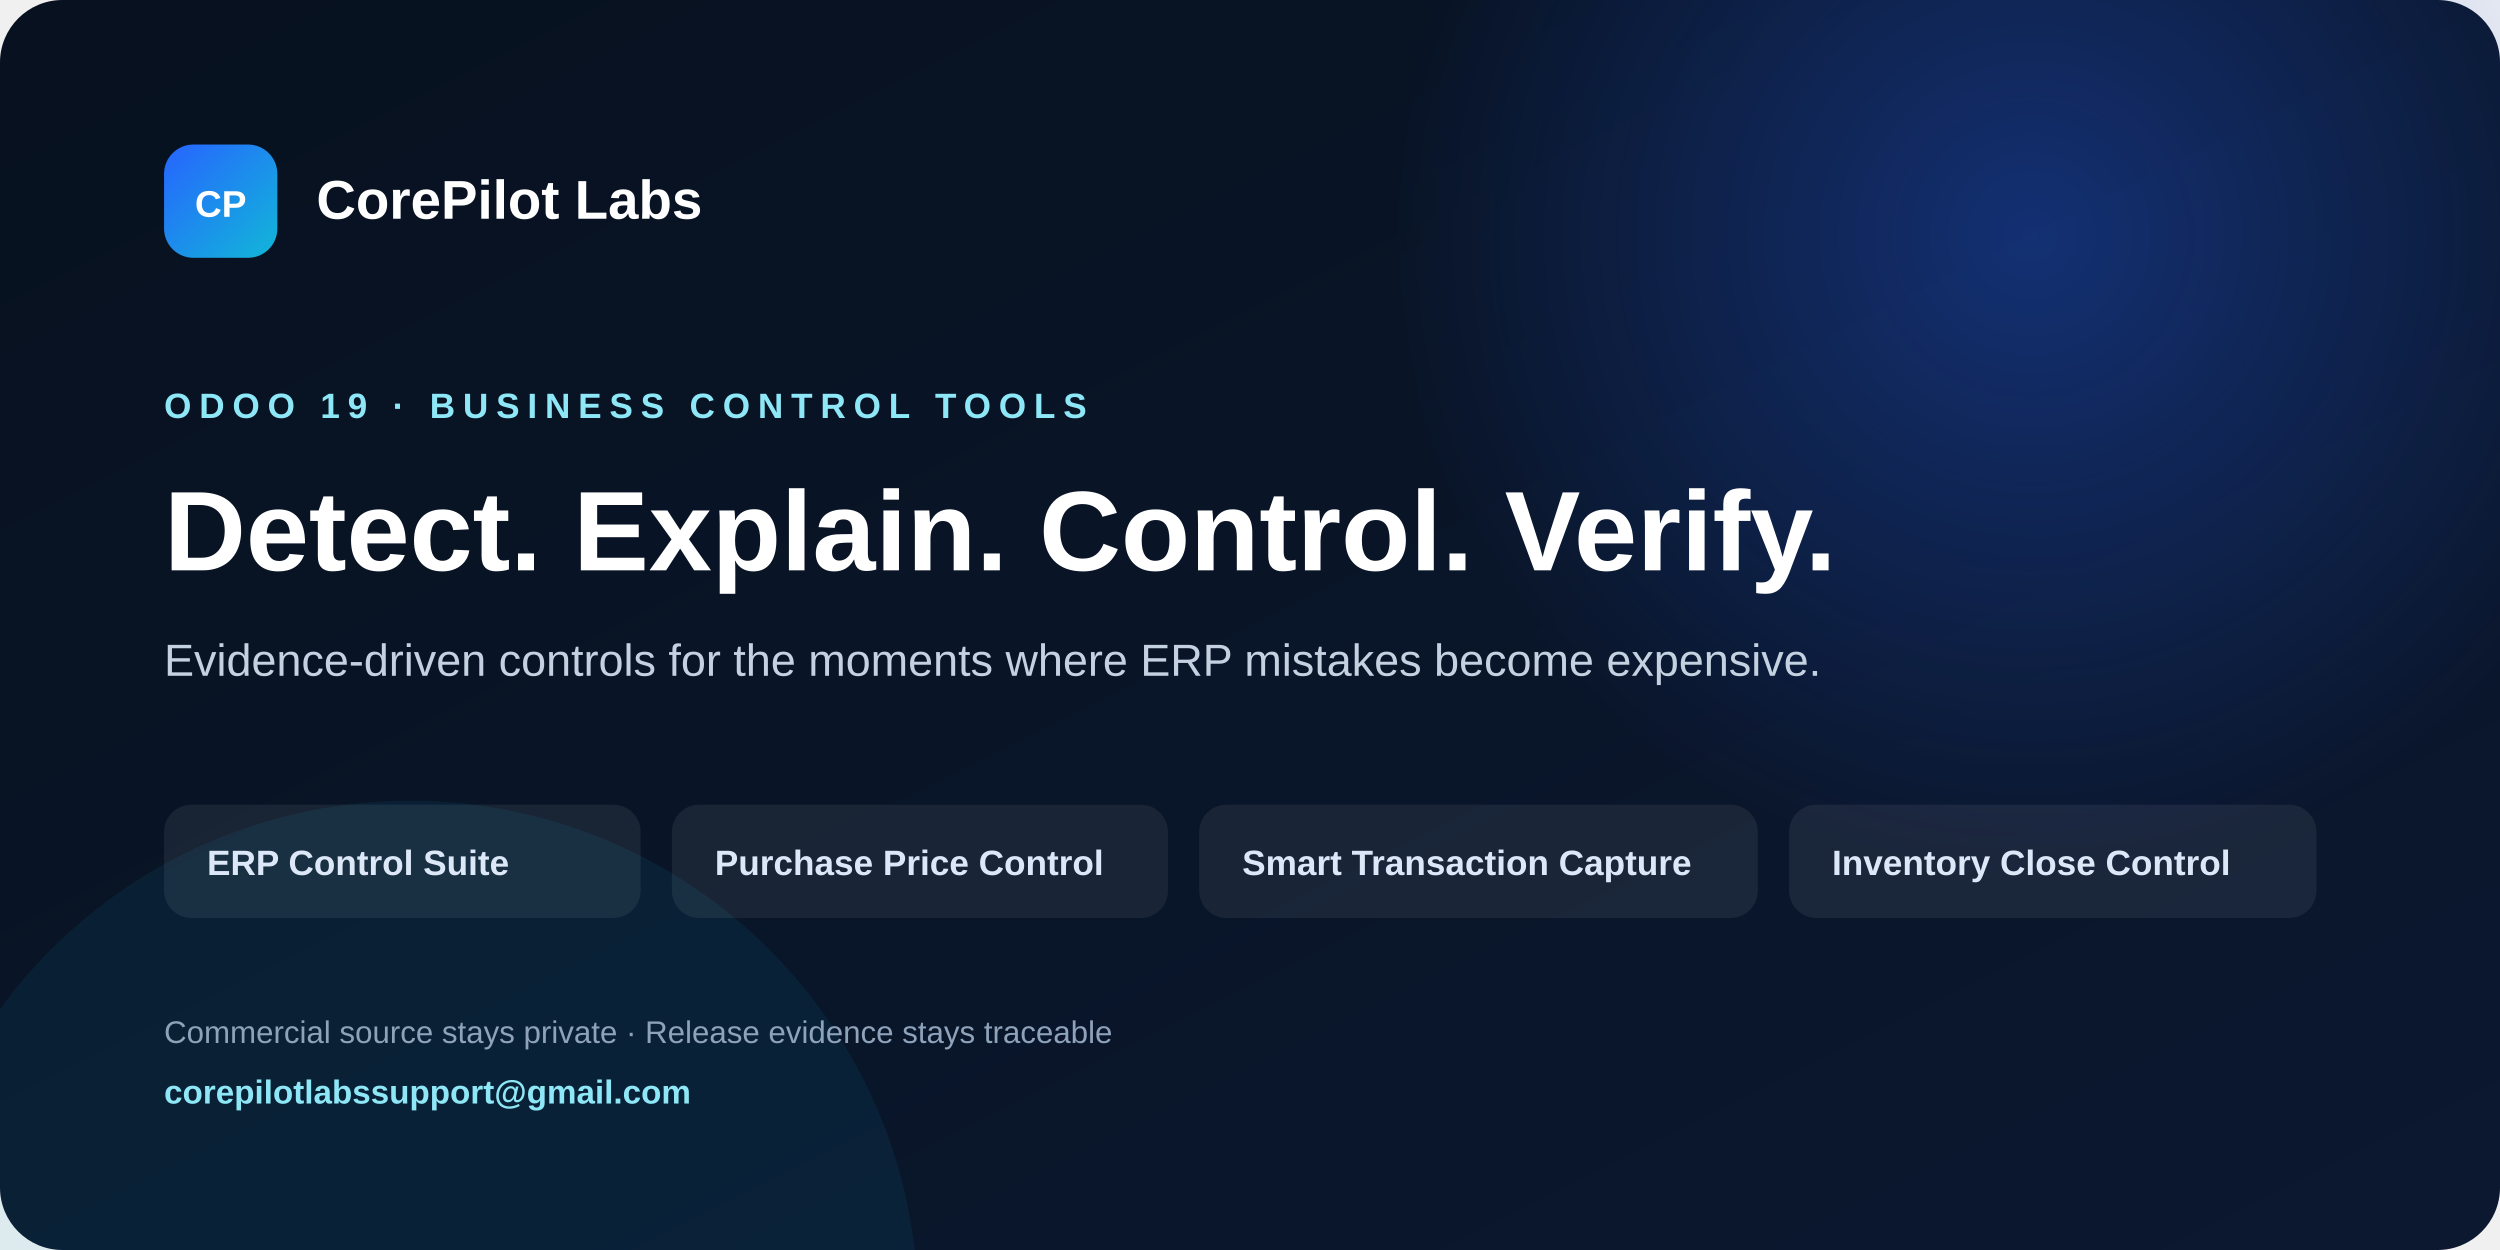
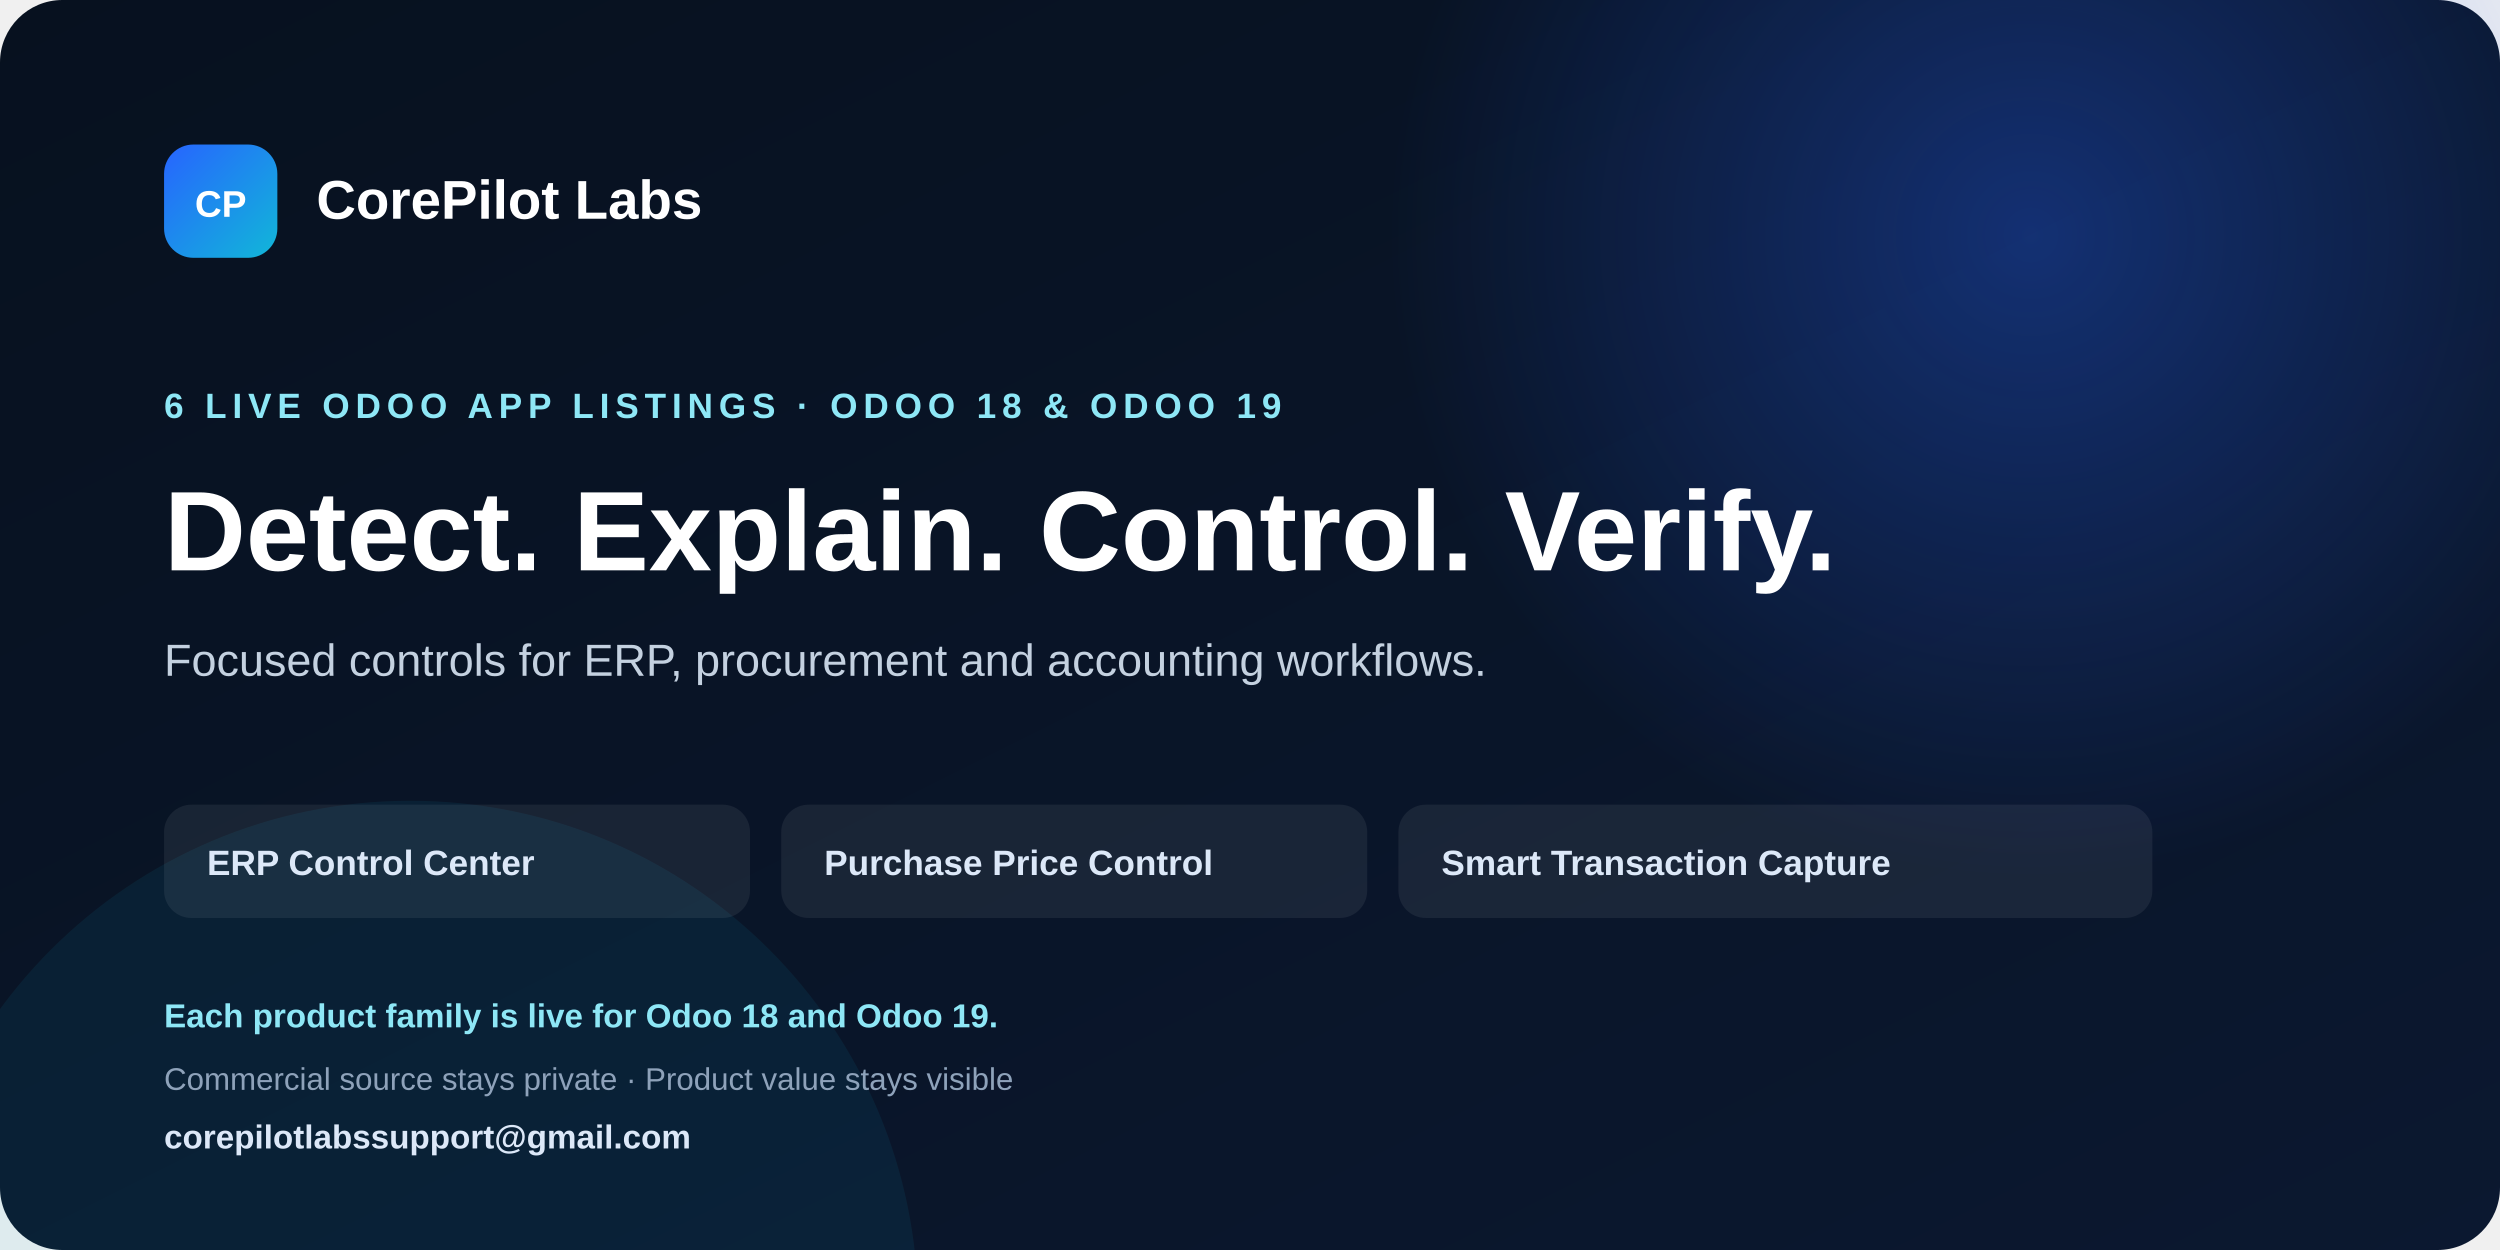
<svg xmlns="http://www.w3.org/2000/svg" width="1280" height="640" viewBox="0 0 1280 640" role="img" aria-labelledby="title desc">
  <defs>
    <linearGradient id="bg" x1="0" y1="0" x2="1" y2="1">
      <stop offset="0" stop-color="#07111f" />
      <stop offset="1" stop-color="#0b1830" />
    </linearGradient>
    <linearGradient id="accent" x1="0" y1="0" x2="1" y2="1">
      <stop offset="0" stop-color="#2764ff" />
      <stop offset="1" stop-color="#11b7d8" />
    </linearGradient>
    <radialGradient id="glow">
      <stop offset="0" stop-color="#2764ff" stop-opacity=".35" />
      <stop offset="1" stop-color="#2764ff" stop-opacity="0" />
    </radialGradient>
  </defs>
  <rect width="1280" height="640" rx="32" fill="url(#bg)" />
  <circle cx="1040" cy="120" r="330" fill="url(#glow)" />
  <circle cx="210" cy="670" r="260" fill="#11b7d8" opacity=".08" />
  <g transform="translate(84 74)">
    <rect width="58" height="58" rx="15" fill="url(#accent)" />
    <text x="29" y="37" text-anchor="middle" font-family="Arial,Segoe UI,sans-serif" font-size="19" font-weight="800" fill="white">CP</text>
    <text x="78" y="38" font-family="Arial,Segoe UI,sans-serif" font-size="28" font-weight="800" fill="white">CorePilot Labs</text>
  </g>
-   <text x="84" y="214" font-family="Arial,Segoe UI,sans-serif" font-size="18" font-weight="700" letter-spacing="4" fill="#8ee7f6">ODOO 19 · BUSINESS CONTROL TOOLS</text>
+   <text x="84" y="214" font-family="Arial,Segoe UI,sans-serif" font-size="18" font-weight="700" letter-spacing="3" fill="#8ee7f6">6 LIVE ODOO APP LISTINGS · ODOO 18 &amp; ODOO 19</text>
  <text x="84" y="292" font-family="Arial,Segoe UI,sans-serif" font-size="58" font-weight="800" fill="white">Detect. Explain. Control. Verify.</text>
-   <text x="84" y="346" font-family="Arial,Segoe UI,sans-serif" font-size="23" fill="#c4d1e0">Evidence-driven controls for the moments where ERP mistakes become expensive.</text>
+   <text x="84" y="346" font-family="Arial,Segoe UI,sans-serif" font-size="23" fill="#c4d1e0">Focused controls for ERP, procurement and accounting workflows.</text>
  <g font-family="Arial,Segoe UI,sans-serif" font-size="18" font-weight="700" fill="#dce8f8">
-     <rect x="84" y="412" width="244" height="58" rx="14" fill="#ffffff" opacity=".07" />
-     <text x="106" y="448">ERP Control Suite</text>
-     <rect x="344" y="412" width="254" height="58" rx="14" fill="#ffffff" opacity=".07" />
-     <text x="366" y="448">Purchase Price Control</text>
-     <rect x="614" y="412" width="286" height="58" rx="14" fill="#ffffff" opacity=".07" />
-     <text x="636" y="448">Smart Transaction Capture</text>
-     <rect x="916" y="412" width="270" height="58" rx="14" fill="#ffffff" opacity=".07" />
-     <text x="938" y="448">Inventory Close Control</text>
+     <rect x="84" y="412" width="300" height="58" rx="14" fill="#ffffff" opacity=".07" />
+     <text x="106" y="448">ERP Control Center</text>
+     <rect x="400" y="412" width="300" height="58" rx="14" fill="#ffffff" opacity=".07" />
+     <text x="422" y="448">Purchase Price Control</text>
+     <rect x="716" y="412" width="386" height="58" rx="14" fill="#ffffff" opacity=".07" />
+     <text x="738" y="448">Smart Transaction Capture</text>
  </g>
-   <g transform="translate(84 534)" font-family="Arial,Segoe UI,sans-serif">
-     <text font-size="16" fill="#8ea2ba">Commercial source stays private · Release evidence stays traceable</text>
-     <text y="31" font-size="17" font-weight="700" fill="#8ee7f6">corepilotlabssupport@gmail.com</text>
+   <g transform="translate(84 526)" font-family="Arial,Segoe UI,sans-serif">
+     <text font-size="17" font-weight="700" fill="#8ee7f6">Each product family is live for Odoo 18 and Odoo 19.</text>
+     <text y="32" font-size="16" fill="#8ea2ba">Commercial source stays private · Product value stays visible</text>
+     <text y="62" font-size="17" font-weight="700" fill="#dce8f8">corepilotlabssupport@gmail.com</text>
  </g>
</svg>
